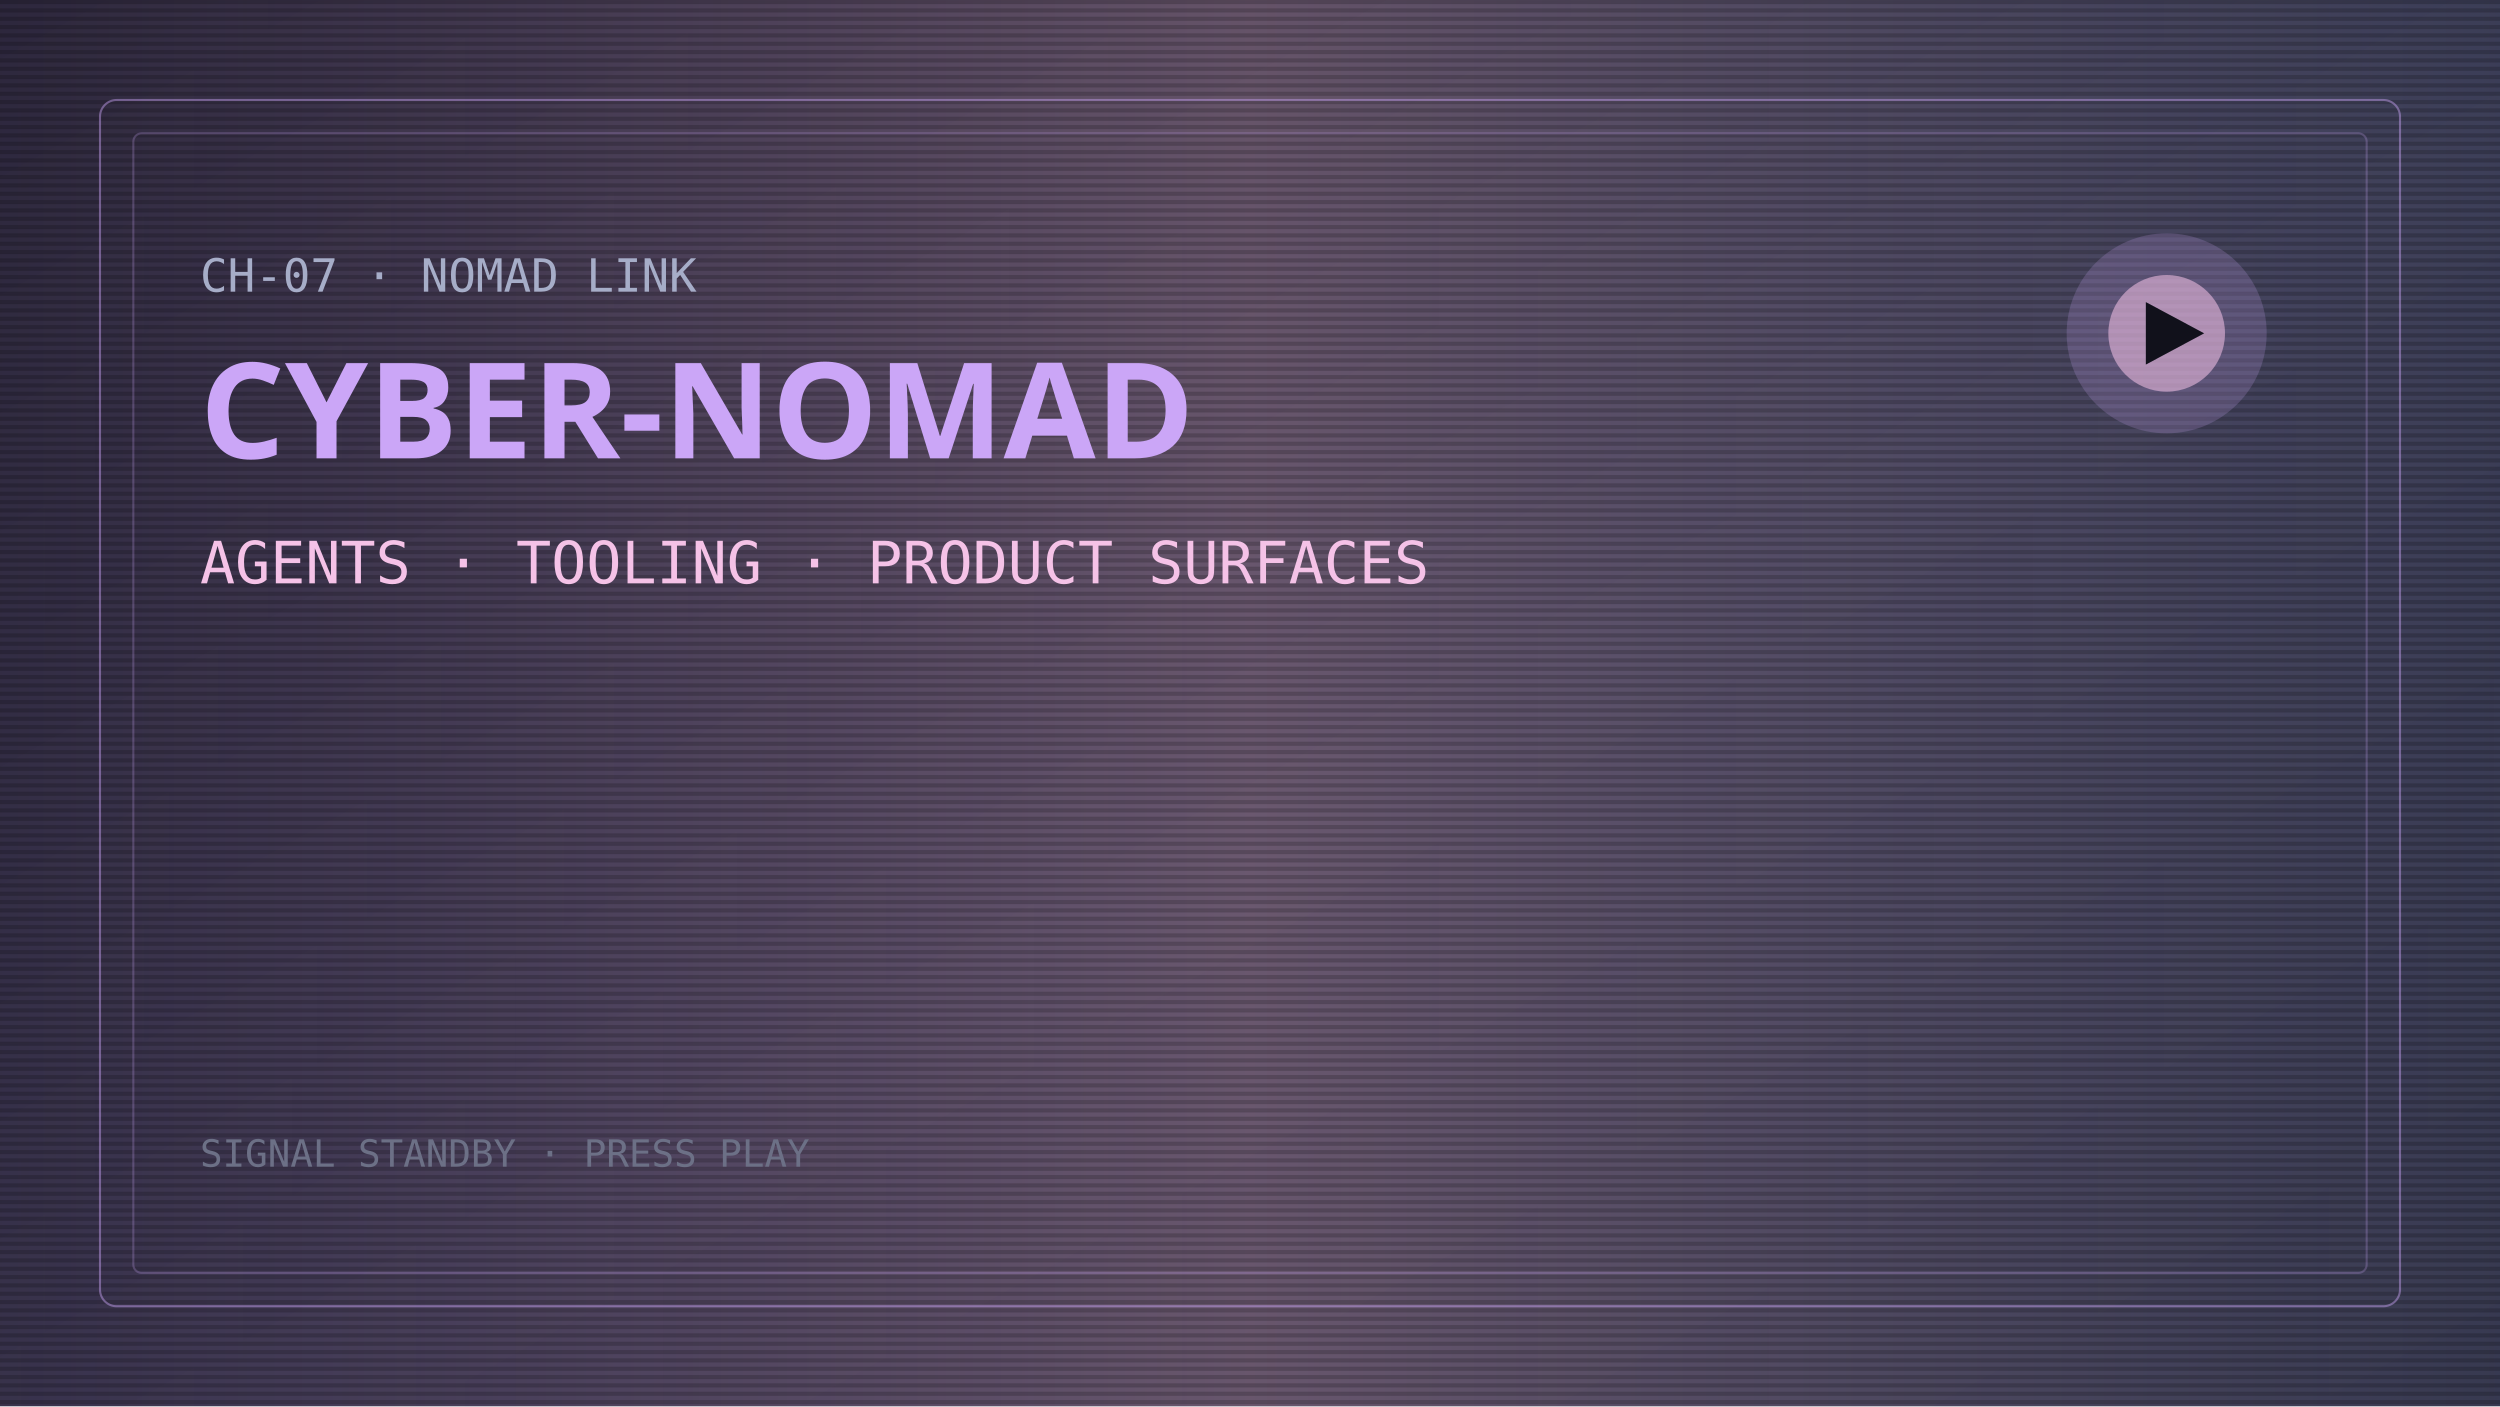
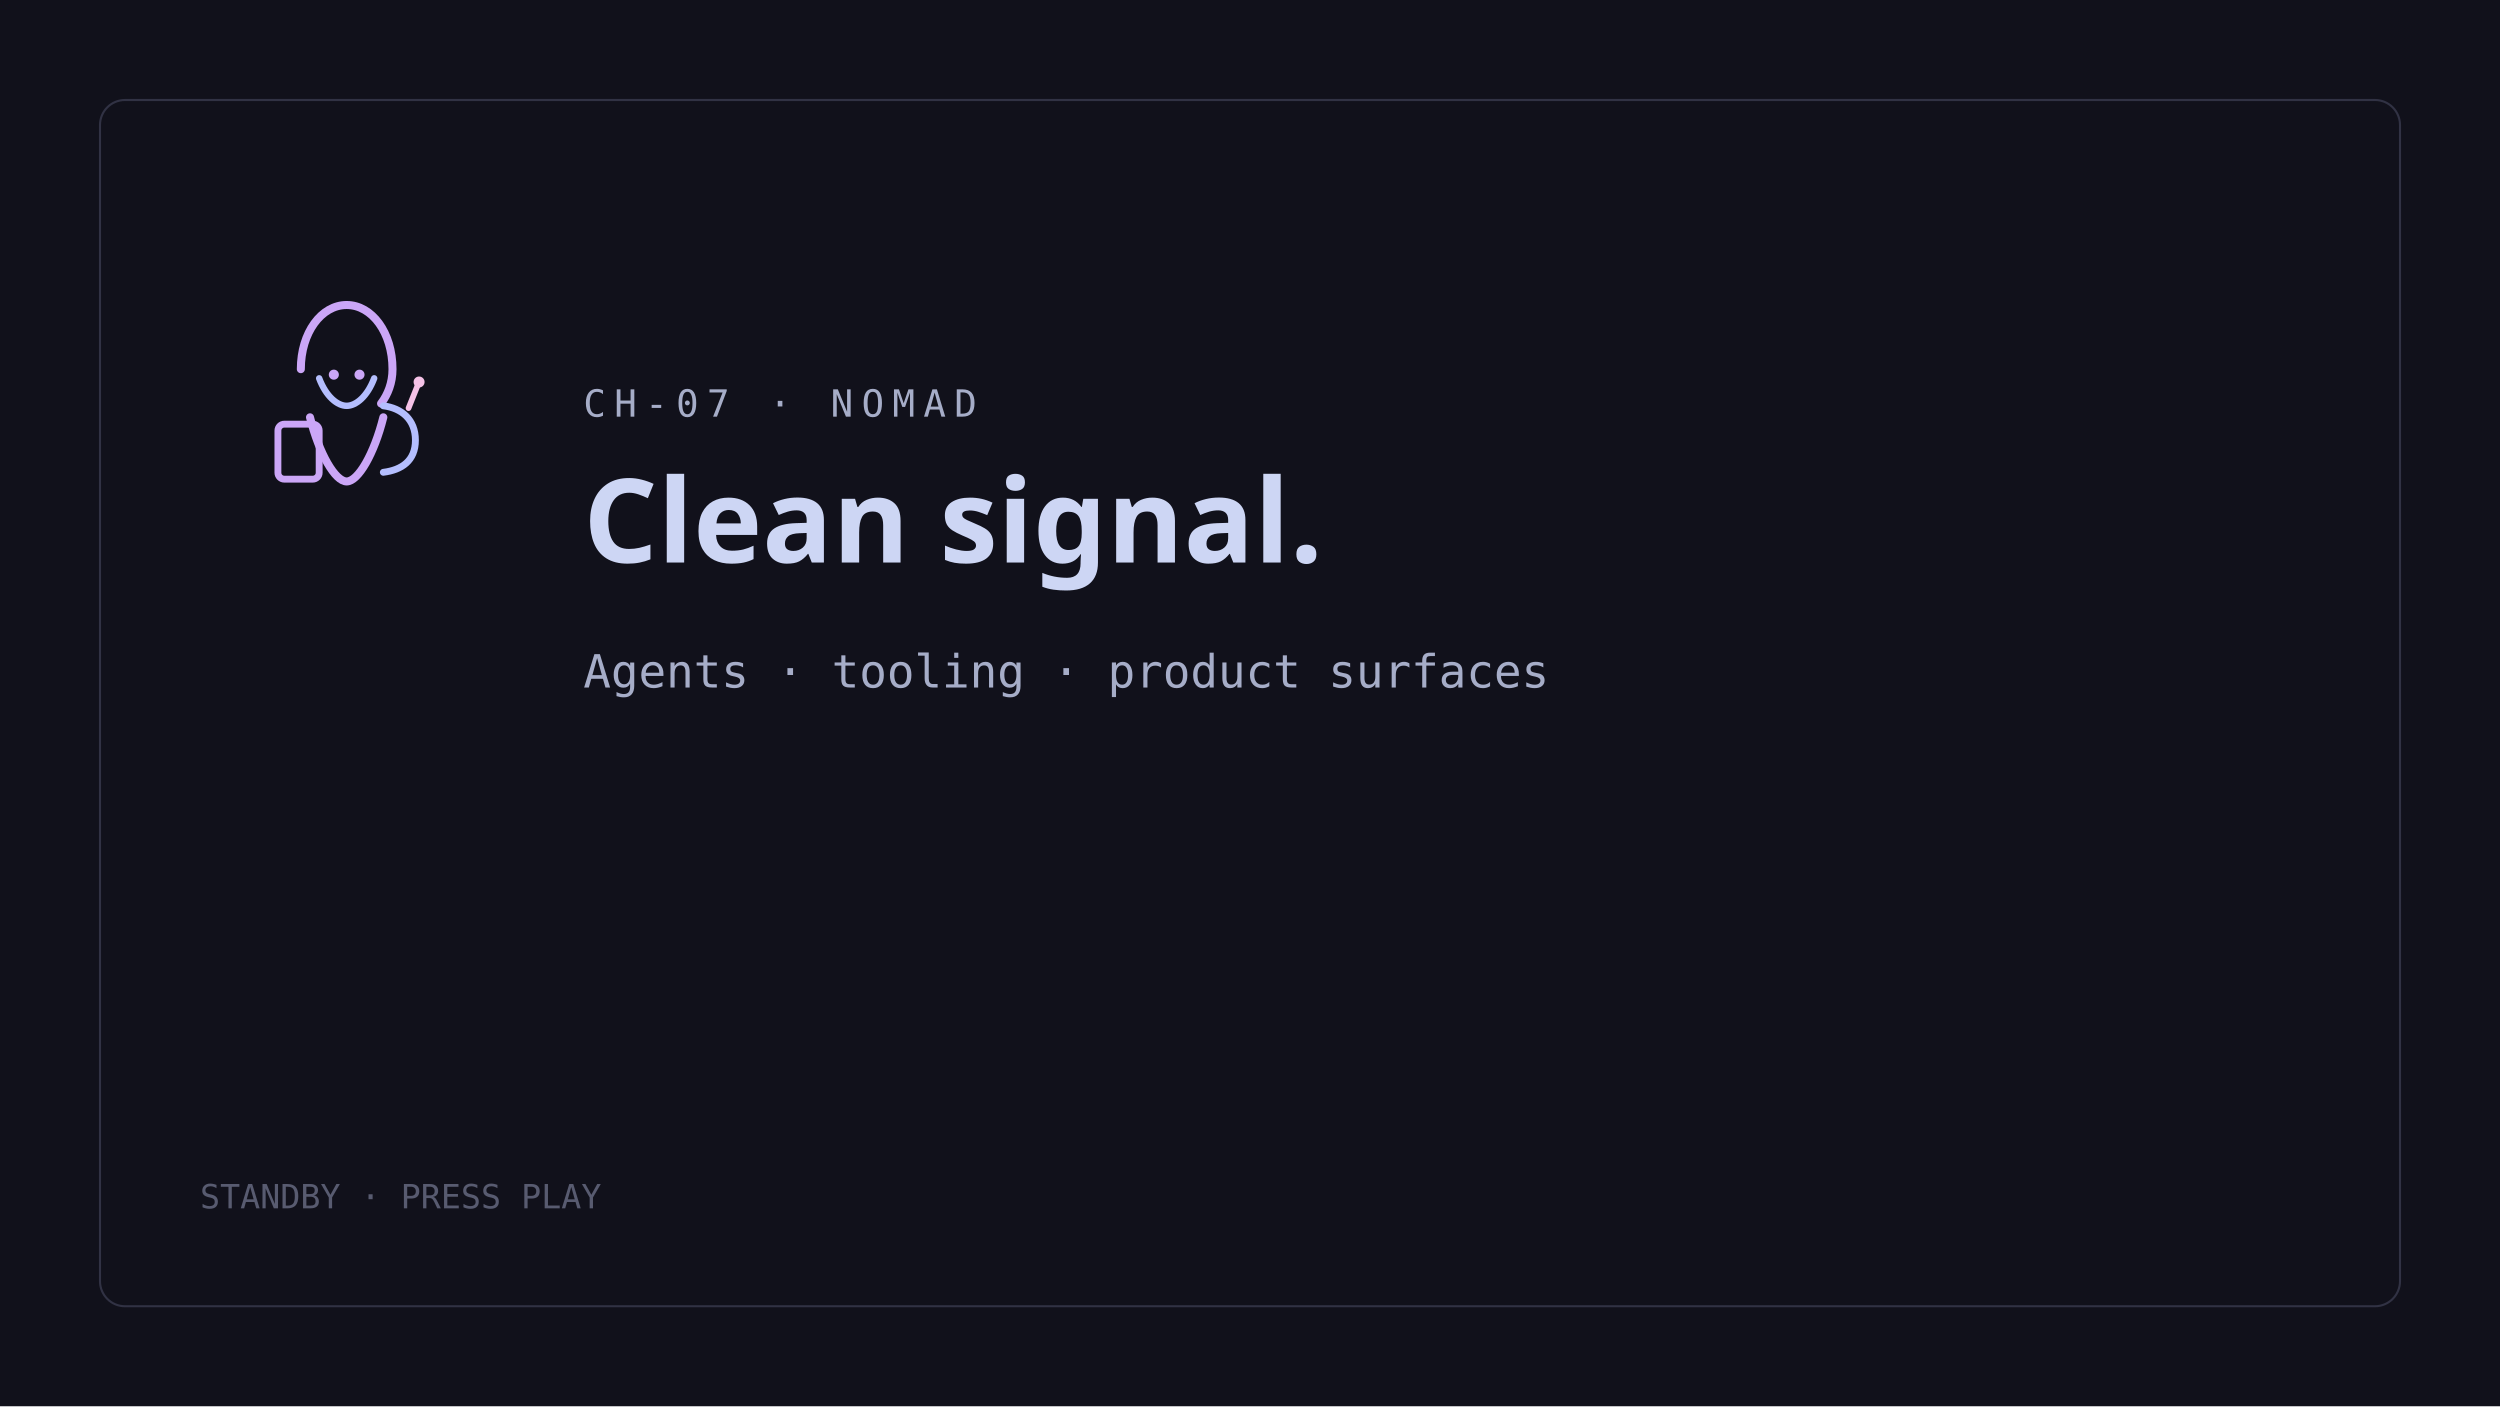
- <svg xmlns="http://www.w3.org/2000/svg" viewBox="0 0 1200 675" role="img" aria-label="Hero poster — CRT broadcast offline">
-   <defs>
-     <linearGradient id="bg" x1="0" y1="0" x2="1" y2="1">
-       <stop offset="0%" stop-color="#11111b" />
-       <stop offset="55%" stop-color="#1e1e2e" />
-       <stop offset="100%" stop-color="#181825" />
-     </linearGradient>
-     <linearGradient id="glow" x1="0" y1="0" x2="1" y2="0">
-       <stop offset="0%" stop-color="#cba6f7" stop-opacity=".15" />
-       <stop offset="50%" stop-color="#f5c2e7" stop-opacity=".35" />
-       <stop offset="100%" stop-color="#b4befe" stop-opacity=".2" />
-     </linearGradient>
-     <pattern id="scan" width="4" height="4" patternUnits="userSpaceOnUse">
-       <rect width="4" height="2" fill="#000" opacity=".35" />
-     </pattern>
-   </defs>
-   <rect width="1200" height="675" fill="url(#bg)" />
-   <rect width="1200" height="675" fill="url(#glow)" />
-   <rect width="1200" height="675" fill="url(#scan)" opacity=".5" />
-   <g fill="none" stroke="#cba6f7" stroke-opacity=".45">
-     <rect x="48" y="48" width="1104" height="579" rx="8" />
-     <rect x="64" y="64" width="1072" height="547" rx="4" stroke-opacity=".25" />
+ <svg xmlns="http://www.w3.org/2000/svg" viewBox="0 0 1200 675" role="img" aria-label="Hero poster — nomad broadcast">
+   <rect width="1200" height="675" fill="#11111b" />
+   <rect x="48" y="48" width="1104" height="579" rx="12" fill="none" stroke="#313244" stroke-width="1" />
+   <g transform="translate(96,120) scale(2.2)" fill="none">
+     <path d="M22 26c0-8 4.5-14 10-14s10 6 10 14c0 3-1 5.5-2.5 7.5" stroke="#cba6f7" stroke-width="1.75" stroke-linecap="round" stroke-linejoin="round" />
+     <path d="M26 28c1.5 4 4 6 6 6s4.5-2 6-6" stroke="#b4befe" stroke-width="1.4" stroke-linecap="round" />
+     <circle cx="29.2" cy="27.2" r="1.1" fill="#cba6f7" stroke="none" />
+     <circle cx="34.8" cy="27.2" r="1.1" fill="#cba6f7" stroke="none" />
+     <path d="M24 36.5c2 8 5.5 14 8 14s6-6 8-14" stroke="#cba6f7" stroke-width="1.75" stroke-linecap="round" />
+     <path d="M40 34c4 .5 7 3 7 7.5S44 48 40 48.5" stroke="#b4befe" stroke-width="1.5" stroke-linecap="round" />
+     <path d="M45.5 34.5l2-5" stroke="#f5c2e7" stroke-width="1.25" stroke-linecap="round" />
+     <circle cx="47.8" cy="28.8" r="1.2" fill="#f5c2e7" stroke="none" />
+     <rect x="17" y="38" width="9" height="12" rx="1.4" stroke="#cba6f7" stroke-width="1.5" />
  </g>
-   <text x="96" y="140" fill="#a6adc8" font-family="ui-monospace,monospace" font-size="22">CH-07 · NOMAD LINK</text>
-   <text x="96" y="220" fill="#cba6f7" font-family="ui-sans-serif,system-ui,sans-serif" font-size="64" font-weight="800">CYBER-NOMAD</text>
-   <text x="96" y="280" fill="#f5c2e7" font-family="ui-monospace,monospace" font-size="28">AGENTS · TOOLING · PRODUCT SURFACES</text>
-   <text x="96" y="560" fill="#6c7086" font-family="ui-monospace,monospace" font-size="18">SIGNAL STANDBY · PRESS PLAY</text>
-   <circle cx="1040" cy="160" r="48" fill="#cba6f7" opacity=".2" />
-   <circle cx="1040" cy="160" r="28" fill="#f5c2e7" opacity=".55" />
-   <polygon points="1030,145 1030,175 1058,160" fill="#11111b" />
+   <text x="280" y="200" fill="#a6adc8" font-family="ui-monospace,monospace" font-size="18" letter-spacing="4">CH-07 · NOMAD</text>
+   <text x="280" y="270" fill="#cdd6f4" font-family="ui-sans-serif,system-ui,sans-serif" font-size="56" font-weight="700">Clean signal.</text>
+   <text x="280" y="330" fill="#a6adc8" font-family="ui-monospace,monospace" font-size="22">Agents · tooling · product surfaces</text>
+   <text x="96" y="580" fill="#585b70" font-family="ui-monospace,monospace" font-size="16">STANDBY · PRESS PLAY</text>
</svg>
